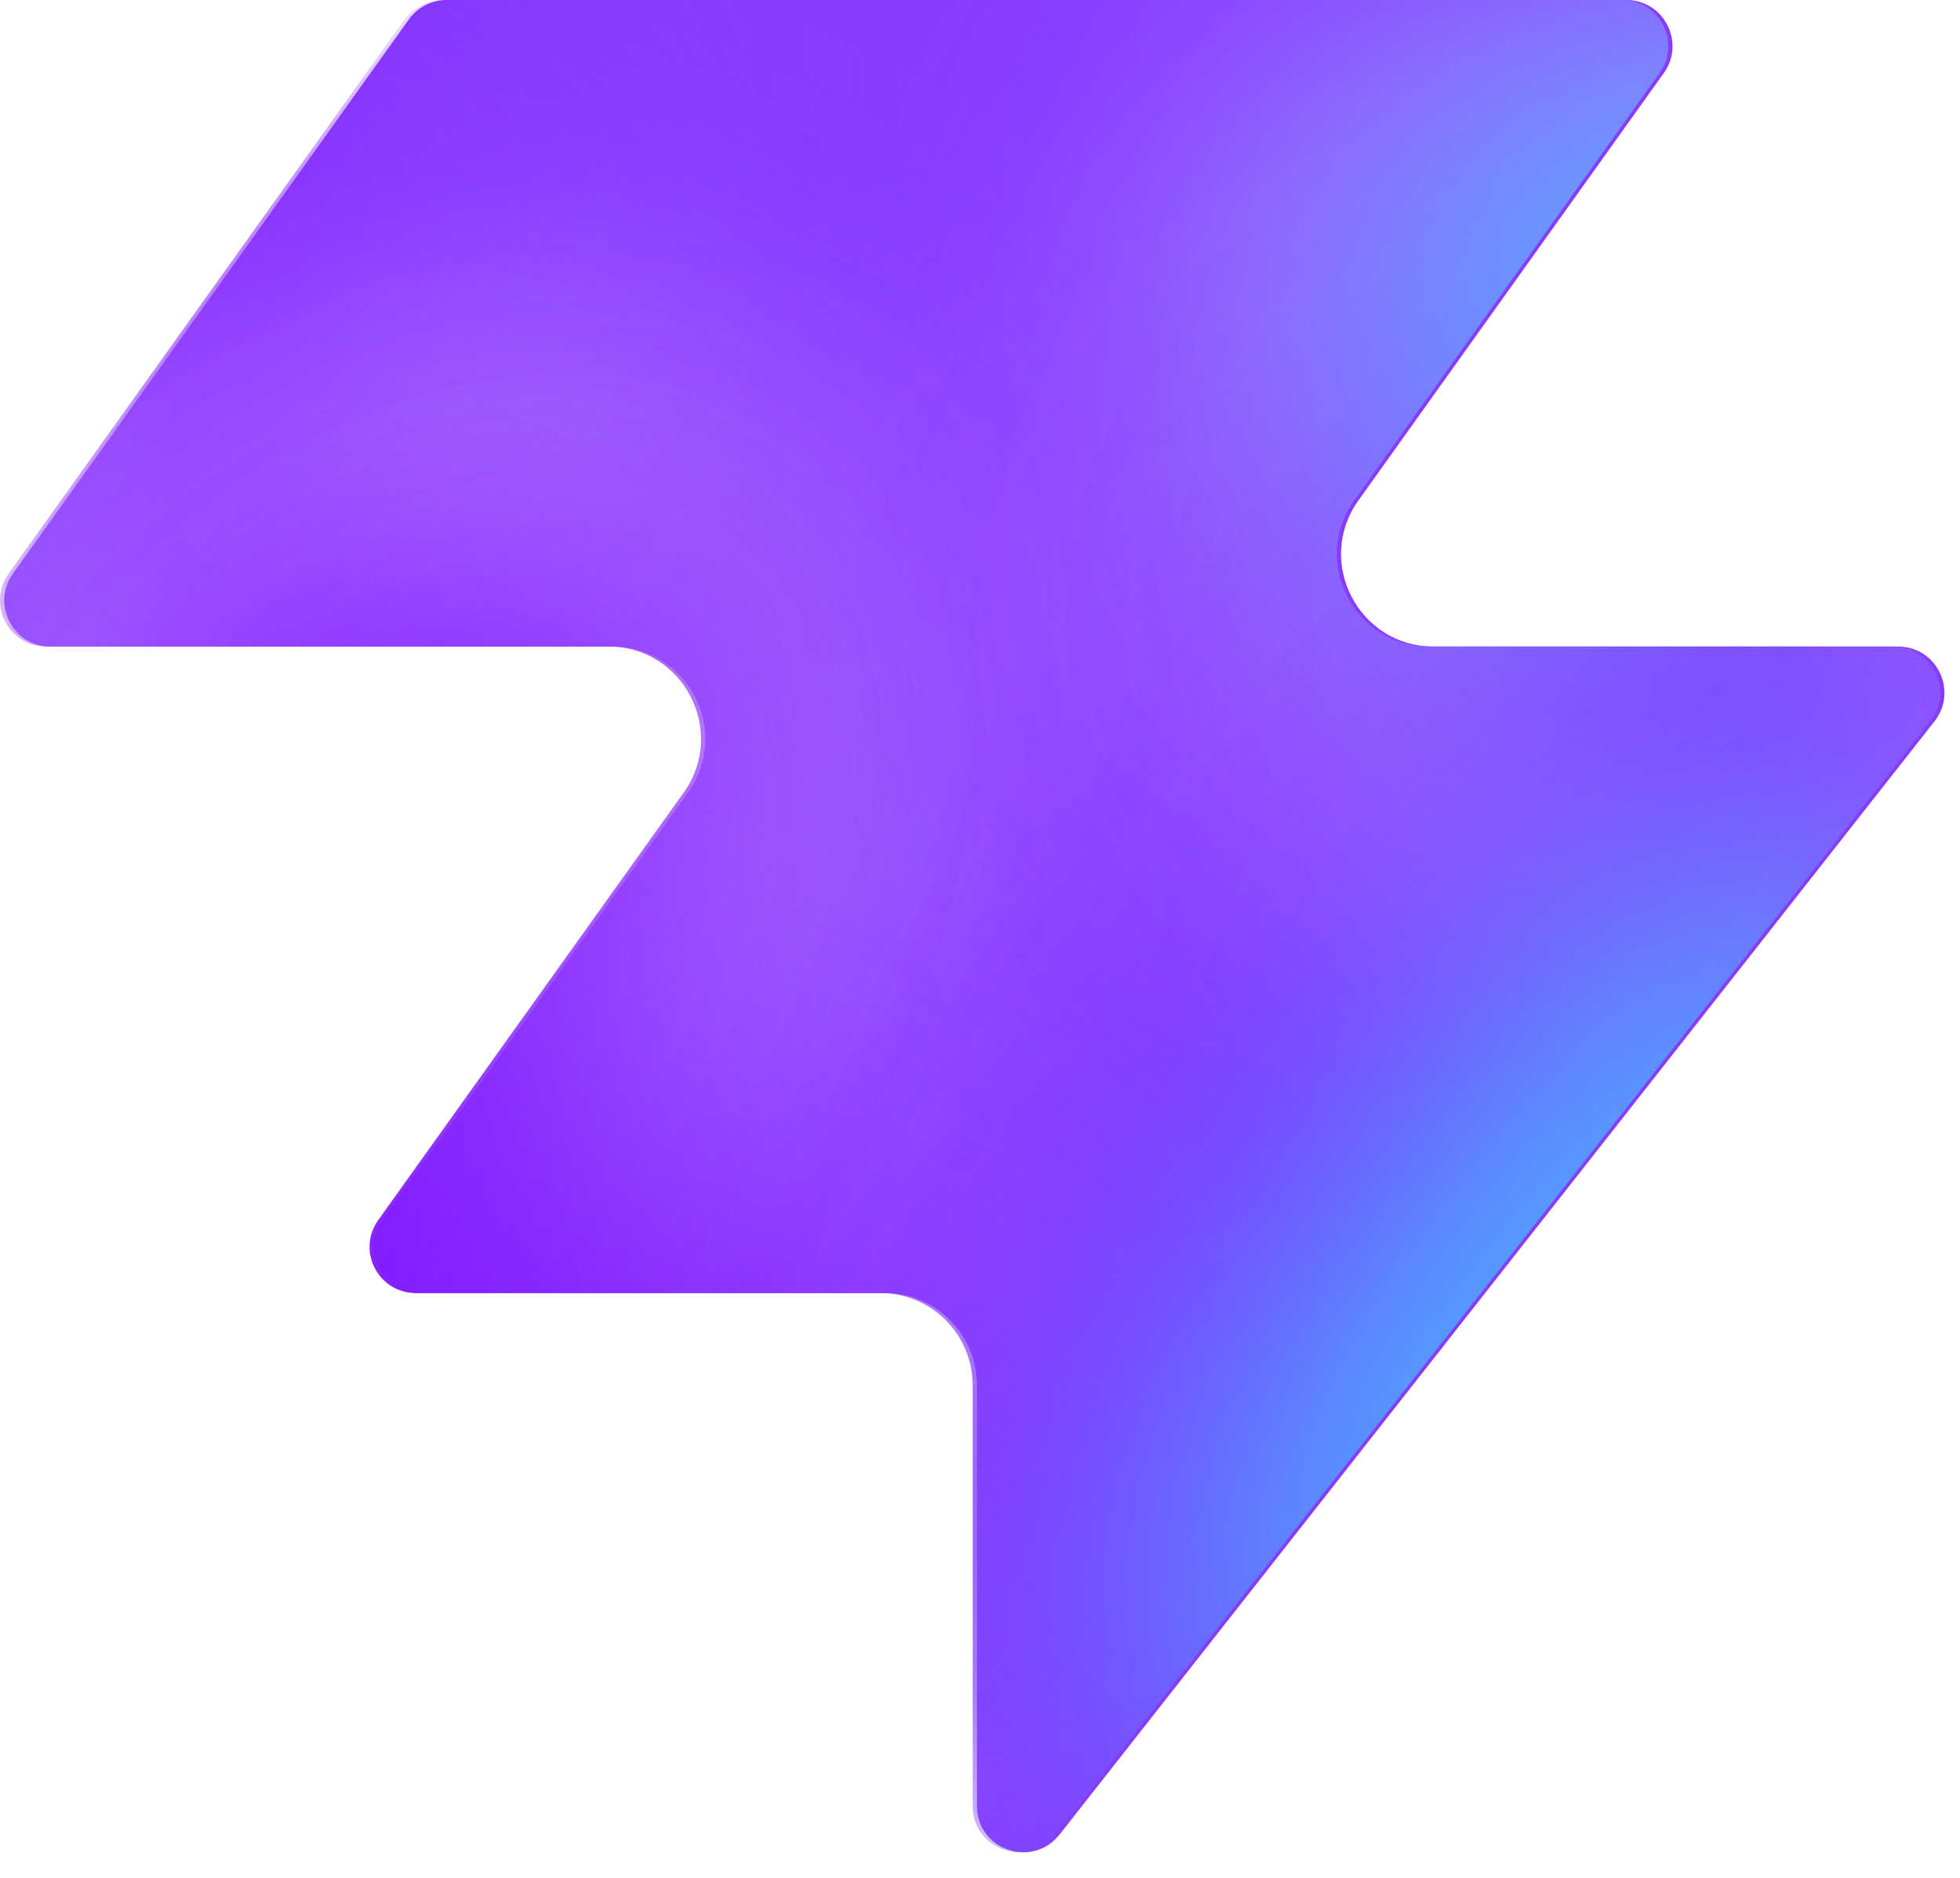
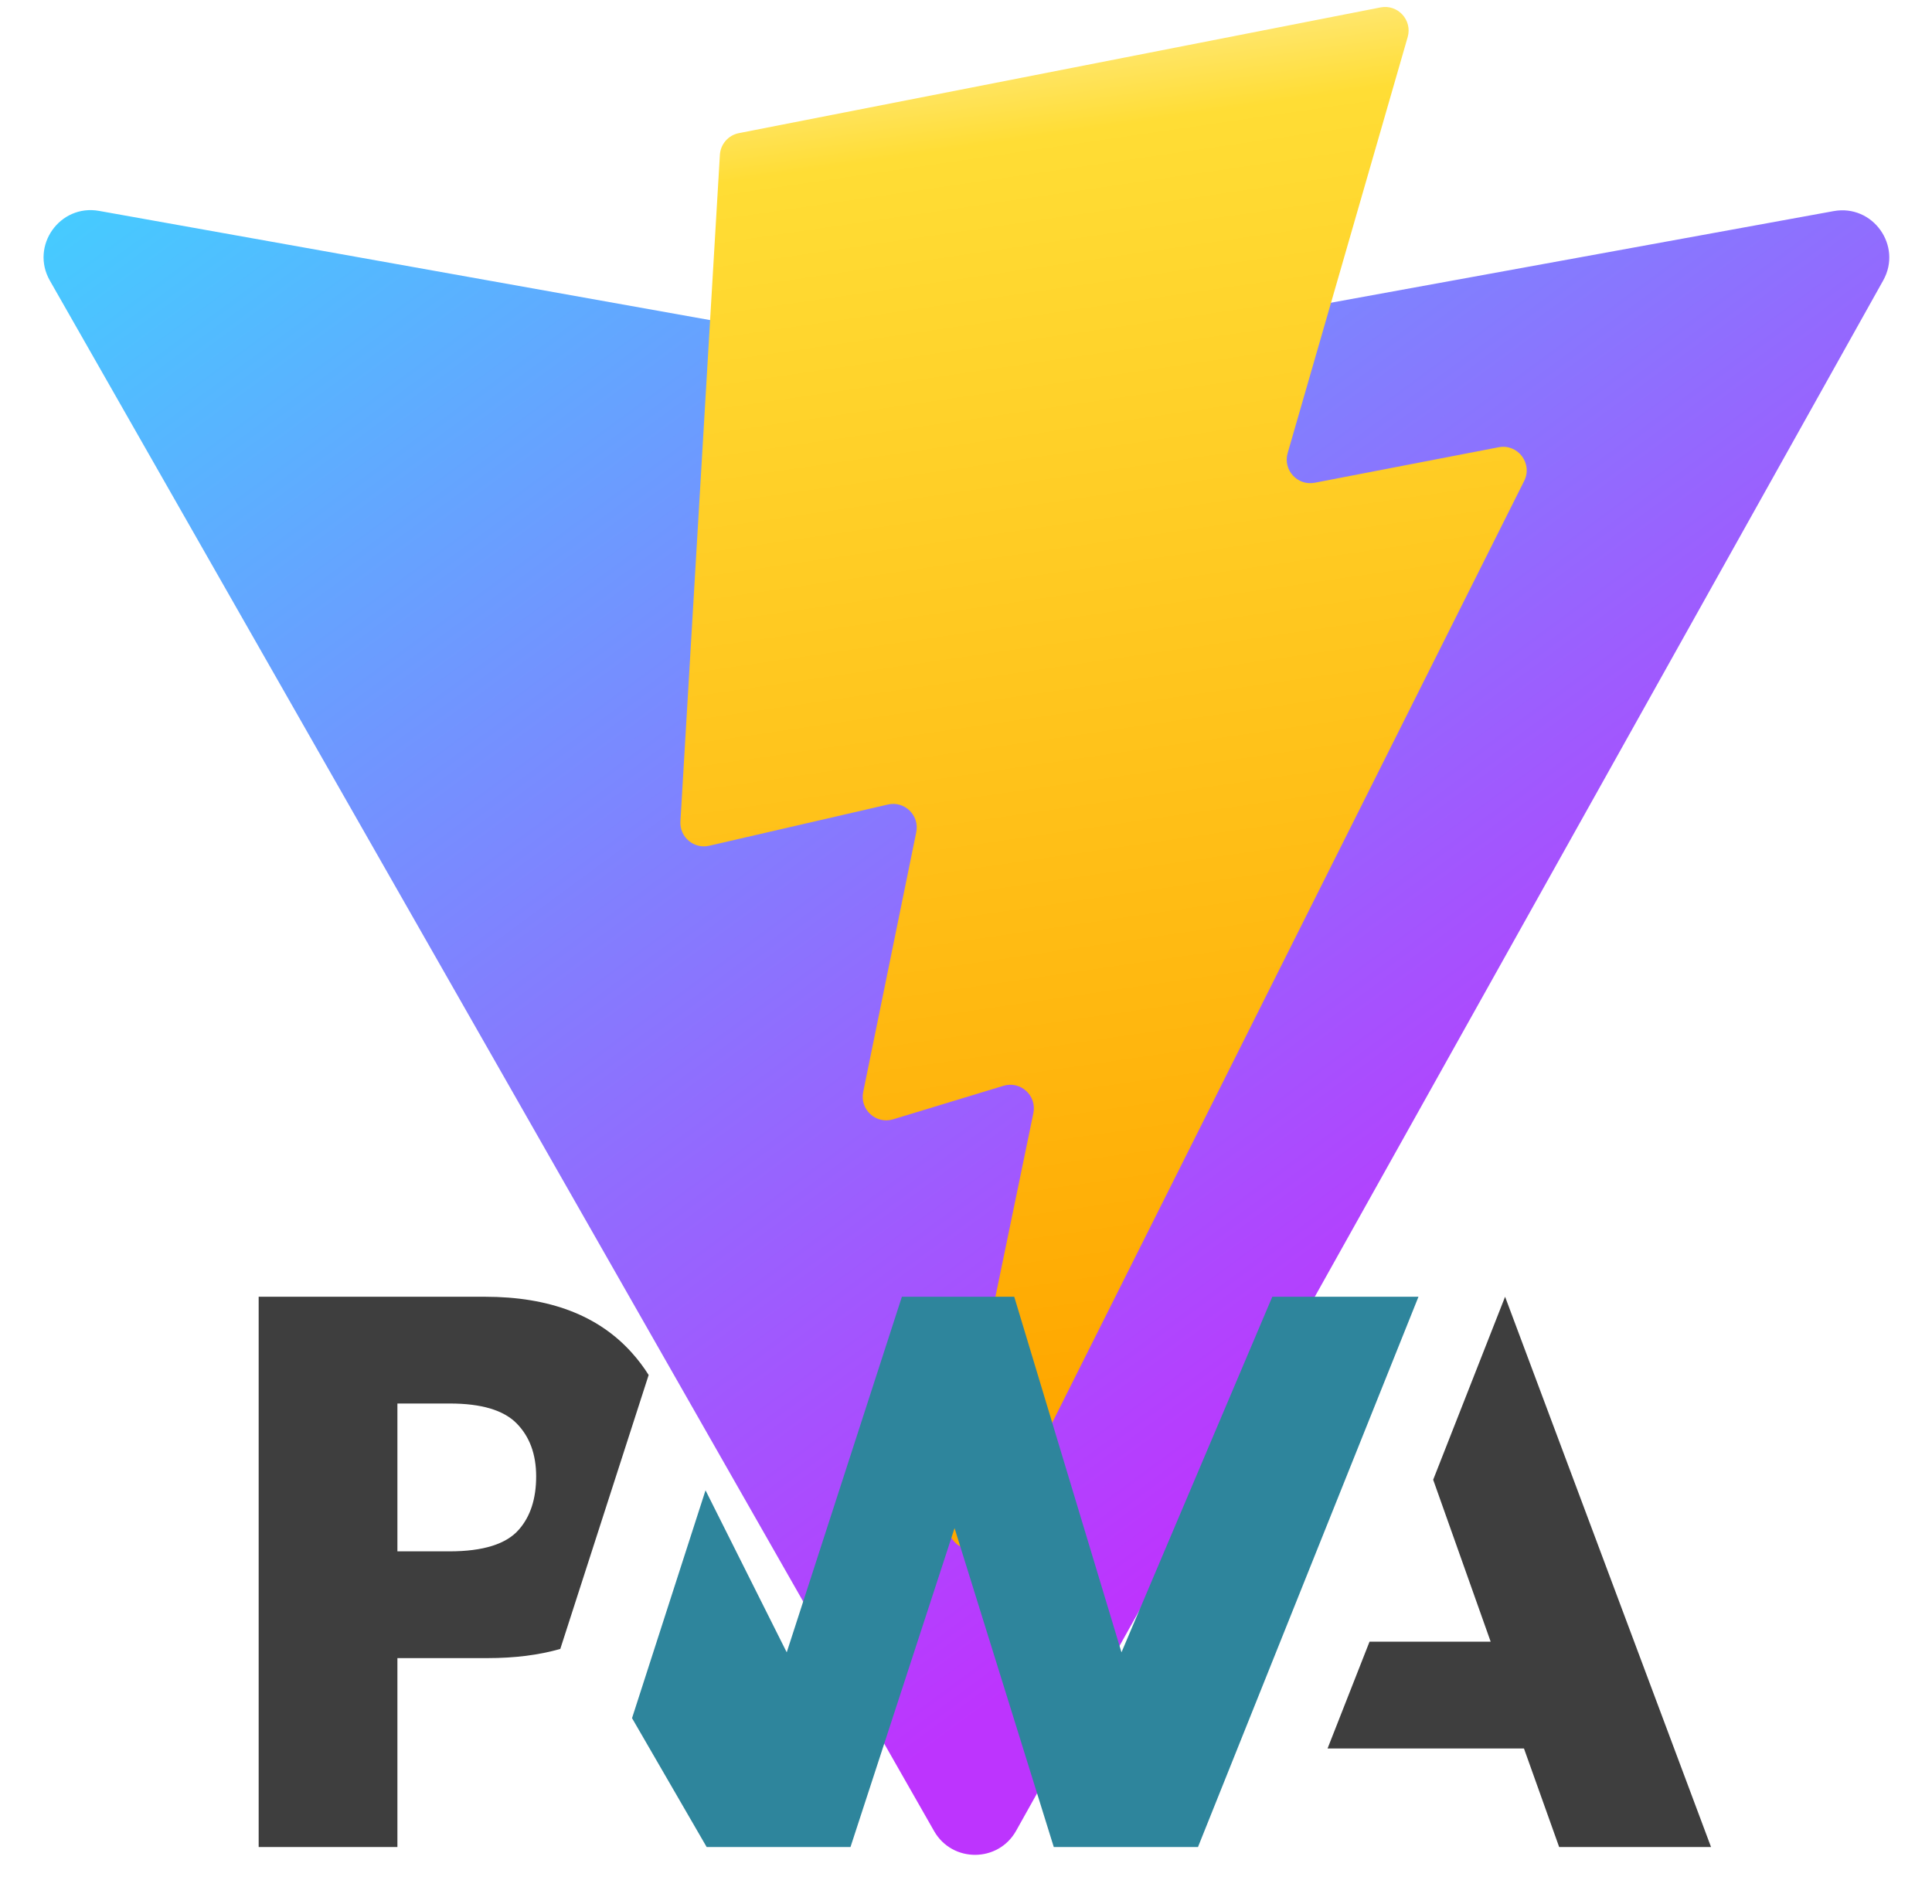
- <svg xmlns="http://www.w3.org/2000/svg" width="48" height="46" fill="none" viewBox="0 0 48 46">
-   <path fill="#863bff" d="M25.946 44.938c-.664.845-2.021.375-2.021-.698V33.937a2.26 2.26 0 0 0-2.262-2.262H10.287c-.92 0-1.456-1.04-.92-1.788l7.48-10.471c1.07-1.497 0-3.578-1.842-3.578H1.237c-.92 0-1.456-1.04-.92-1.788L10.013.474c.214-.297.556-.474.92-.474h28.894c.92 0 1.456 1.04.92 1.788l-7.48 10.471c-1.07 1.498 0 3.579 1.842 3.579h11.377c.943 0 1.473 1.088.89 1.83L25.947 44.94z" style="fill:#863bff;fill:color(display-p3 .525 .23 1);fill-opacity:1" />
-   <mask id="a" width="48" height="46" x="0" y="0" maskUnits="userSpaceOnUse" style="mask-type:alpha">
-     <path fill="#000" d="M25.842 44.938c-.664.844-2.021.375-2.021-.698V33.937a2.26 2.26 0 0 0-2.262-2.262H10.183c-.92 0-1.456-1.04-.92-1.788l7.48-10.471c1.07-1.498 0-3.579-1.842-3.579H1.133c-.92 0-1.456-1.04-.92-1.787L9.91.473c.214-.297.556-.474.92-.474h28.894c.92 0 1.456 1.04.92 1.788l-7.48 10.471c-1.07 1.498 0 3.578 1.842 3.578h11.377c.943 0 1.473 1.088.89 1.832L25.843 44.94z" style="fill:#000;fill-opacity:1" />
-   </mask>
-   <g mask="url(#a)">
-     <g filter="url(#b)">
-       <ellipse cx="5.508" cy="14.704" fill="#ede6ff" rx="5.508" ry="14.704" style="fill:#ede6ff;fill:color(display-p3 .927 .903 1);fill-opacity:1" transform="matrix(.00324 1 1 -.00324 -4.47 31.516)" />
-     </g>
-     <g filter="url(#c)">
-       <ellipse cx="10.399" cy="29.851" fill="#ede6ff" rx="10.399" ry="29.851" style="fill:#ede6ff;fill:color(display-p3 .927 .903 1);fill-opacity:1" transform="matrix(.00324 1 1 -.00324 -39.328 7.883)" />
-     </g>
-     <g filter="url(#d)">
-       <ellipse cx="5.508" cy="30.487" fill="#7e14ff" rx="5.508" ry="30.487" style="fill:#7e14ff;fill:color(display-p3 .492 .077 1);fill-opacity:1" transform="rotate(89.814 -25.913 -14.639)scale(1 -1)" />
-     </g>
-     <g filter="url(#e)">
-       <ellipse cx="5.508" cy="30.599" fill="#7e14ff" rx="5.508" ry="30.599" style="fill:#7e14ff;fill:color(display-p3 .492 .077 1);fill-opacity:1" transform="rotate(89.814 -32.644 -3.334)scale(1 -1)" />
-     </g>
-     <g filter="url(#f)">
-       <ellipse cx="5.508" cy="30.599" fill="#7e14ff" rx="5.508" ry="30.599" style="fill:#7e14ff;fill:color(display-p3 .492 .077 1);fill-opacity:1" transform="matrix(.00324 1 1 -.00324 -34.34 30.47)" />
-     </g>
-     <g filter="url(#g)">
-       <ellipse cx="14.072" cy="22.078" fill="#ede6ff" rx="14.072" ry="22.078" style="fill:#ede6ff;fill:color(display-p3 .927 .903 1);fill-opacity:1" transform="rotate(93.35 24.506 48.493)scale(-1 1)" />
-     </g>
-     <g filter="url(#h)">
-       <ellipse cx="3.47" cy="21.501" fill="#7e14ff" rx="3.47" ry="21.501" style="fill:#7e14ff;fill:color(display-p3 .492 .077 1);fill-opacity:1" transform="rotate(89.009 28.708 47.59)scale(-1 1)" />
-     </g>
-     <g filter="url(#i)">
-       <ellipse cx="3.47" cy="21.501" fill="#7e14ff" rx="3.47" ry="21.501" style="fill:#7e14ff;fill:color(display-p3 .492 .077 1);fill-opacity:1" transform="rotate(89.009 28.708 47.59)scale(-1 1)" />
-     </g>
-     <g filter="url(#j)">
-       <ellipse cx=".387" cy="8.972" fill="#7e14ff" rx="4.407" ry="29.108" style="fill:#7e14ff;fill:color(display-p3 .492 .077 1);fill-opacity:1" transform="rotate(39.51 .387 8.972)" />
-     </g>
-     <g filter="url(#k)">
-       <ellipse cx="47.523" cy="-6.092" fill="#7e14ff" rx="4.407" ry="29.108" style="fill:#7e14ff;fill:color(display-p3 .492 .077 1);fill-opacity:1" transform="rotate(37.892 47.523 -6.092)" />
-     </g>
-     <g filter="url(#l)">
-       <ellipse cx="41.412" cy="6.333" fill="#47bfff" rx="5.971" ry="9.665" style="fill:#47bfff;fill:color(display-p3 .28 .748 1);fill-opacity:1" transform="rotate(37.892 41.412 6.333)" />
-     </g>
-     <g filter="url(#m)">
-       <ellipse cx="-1.879" cy="38.332" fill="#7e14ff" rx="4.407" ry="29.108" style="fill:#7e14ff;fill:color(display-p3 .492 .077 1);fill-opacity:1" transform="rotate(37.892 -1.88 38.332)" />
-     </g>
-     <g filter="url(#n)">
-       <ellipse cx="-1.879" cy="38.332" fill="#7e14ff" rx="4.407" ry="29.108" style="fill:#7e14ff;fill:color(display-p3 .492 .077 1);fill-opacity:1" transform="rotate(37.892 -1.88 38.332)" />
-     </g>
-     <g filter="url(#o)">
-       <ellipse cx="35.651" cy="29.907" fill="#7e14ff" rx="4.407" ry="29.108" style="fill:#7e14ff;fill:color(display-p3 .492 .077 1);fill-opacity:1" transform="rotate(37.892 35.651 29.907)" />
-     </g>
-     <g filter="url(#p)">
-       <ellipse cx="38.418" cy="32.4" fill="#47bfff" rx="5.971" ry="15.297" style="fill:#47bfff;fill:color(display-p3 .28 .748 1);fill-opacity:1" transform="rotate(37.892 38.418 32.4)" />
+ <svg xmlns="http://www.w3.org/2000/svg" width="410" height="404" viewBox="0 0 410 404" fill="none" version="1.1" id="svg20">
+   <path d="M399.641 59.525L215.643 388.545C211.844 395.338 202.084 395.378 198.228 388.618L10.582 59.556C6.381 52.19 12.68 43.267 21.028 44.759L205.223 77.682C206.398 77.892 207.601 77.89 208.776 77.676L389.119 44.806C397.439 43.289 403.768 52.143 399.641 59.525Z" fill="url(#paint0_linear)" id="path2" />
+   <defs id="defs18">
+     <linearGradient id="paint0_linear" x1="6" y1="33" x2="235" y2="344" gradientUnits="userSpaceOnUse">
+       <stop stop-color="#41D1FF" id="stop6" />
+       <stop offset="1" stop-color="#BD34FE" id="stop8" />
+     </linearGradient>
+     <linearGradient id="paint1_linear" x1="194.651" y1="8.818" x2="236.076" y2="292.989" gradientUnits="userSpaceOnUse">
+       <stop stop-color="#FFEA83" id="stop11" />
+       <stop offset="0.083" stop-color="#FFDD35" id="stop13" />
+       <stop offset="1" stop-color="#FFA800" id="stop15" />
+     </linearGradient>
+   </defs>
+   <path d="M292.965 1.574L156.801 28.255C154.563 28.694 152.906 30.59 152.771 32.866L144.395 174.33C144.198 177.662 147.258 180.248 150.51 179.498L188.42 170.749C191.967 169.931 195.172 173.055 194.443 176.622L183.18 231.775C182.422 235.487 185.907 238.661 189.532 237.56L212.947 230.446C216.577 229.344 220.065 232.527 219.297 236.242L201.398 322.875C200.278 328.294 207.486 331.249 210.492 326.603L212.5 323.5L323.454 102.072C325.312 98.365 322.108 94.137 318.036 94.923L279.014 102.454C275.347 103.161 272.227 99.746 273.262 96.158L298.731 7.867C299.767 4.273 296.636 0.855 292.965 1.574Z" fill="url(#paint1_linear)" id="path4" />
+   <g id="layer1">
+     <g id="g8" transform="matrix(0.1578966,0,0,0.1589033,54.89293,275.2164)">
+       <path fill="#3d3d3d" fill-opacity="1" stroke-width="0.2" stroke-linejoin="round" d="m 1436.62,603.304 56.39,-142.599 h 162.82 L 1578.56,244.39 1675.2,5.28336e-4 1952,734.933 h -204.13 l -47.3,-131.629 z" id="path2-1" style="fill:#3e3e3e;fill-opacity:1" />
+       <path fill="#5a0fc8" fill-opacity="1" stroke-width="0.2" stroke-linejoin="round" d="M 1262.47,734.935 1558.79,0.002 1362.34,0.003 1159.64,474.933 1015.5,0.004 H 864.499 L 709.731,474.933 600.585,258.517 501.812,562.819 602.096,734.935 h 193.331 l 139.857,-425.91 133.346,425.91 z" id="path4-4" style="fill:#2e859c;fill-opacity:1" />
+       <path fill="#3d3d3d" fill-opacity="1" stroke-width="0.2" stroke-linejoin="round" d="m 186.476,482.643 h 121.003 c 36.654,0 69.293,-4.091 97.917,-12.273 l 31.293,-96.408 87.459,-269.446 C 517.484,93.954 509.876,83.967 501.324,74.557 456.419,24.852 390.719,4.06265e-4 304.222,4.06265e-4 H -3.8147e-6 V 734.933 H 186.476 Z M 346.642,169.079 c 17.54,17.653 26.309,41.276 26.309,70.871 0,29.822 -7.713,53.474 -23.138,70.956 -16.91,19.425 -48.047,29.137 -93.409,29.137 H 186.476 V 142.598 h 70.442 c 42.277,0 72.185,8.827 89.724,26.481 z" id="path6" style="fill:#3e3e3e;fill-opacity:1" />
    </g>
  </g>
-   <defs>
-     <filter id="b" width="60.045" height="41.654" x="-19.77" y="16.149" color-interpolation-filters="sRGB" filterUnits="userSpaceOnUse">
-       <feFlood flood-opacity="0" result="BackgroundImageFix" />
-       <feBlend in="SourceGraphic" in2="BackgroundImageFix" result="shape" />
-       <feGaussianBlur result="effect1_foregroundBlur_2002_17158" stdDeviation="7.659" />
-     </filter>
-     <filter id="c" width="90.34" height="51.437" x="-54.613" y="-7.533" color-interpolation-filters="sRGB" filterUnits="userSpaceOnUse">
-       <feFlood flood-opacity="0" result="BackgroundImageFix" />
-       <feBlend in="SourceGraphic" in2="BackgroundImageFix" result="shape" />
-       <feGaussianBlur result="effect1_foregroundBlur_2002_17158" stdDeviation="7.659" />
-     </filter>
-     <filter id="d" width="79.355" height="29.4" x="-49.64" y="2.03" color-interpolation-filters="sRGB" filterUnits="userSpaceOnUse">
-       <feFlood flood-opacity="0" result="BackgroundImageFix" />
-       <feBlend in="SourceGraphic" in2="BackgroundImageFix" result="shape" />
-       <feGaussianBlur result="effect1_foregroundBlur_2002_17158" stdDeviation="4.596" />
-     </filter>
-     <filter id="e" width="79.579" height="29.4" x="-45.045" y="20.029" color-interpolation-filters="sRGB" filterUnits="userSpaceOnUse">
-       <feFlood flood-opacity="0" result="BackgroundImageFix" />
-       <feBlend in="SourceGraphic" in2="BackgroundImageFix" result="shape" />
-       <feGaussianBlur result="effect1_foregroundBlur_2002_17158" stdDeviation="4.596" />
-     </filter>
-     <filter id="f" width="79.579" height="29.4" x="-43.513" y="21.178" color-interpolation-filters="sRGB" filterUnits="userSpaceOnUse">
-       <feFlood flood-opacity="0" result="BackgroundImageFix" />
-       <feBlend in="SourceGraphic" in2="BackgroundImageFix" result="shape" />
-       <feGaussianBlur result="effect1_foregroundBlur_2002_17158" stdDeviation="4.596" />
-     </filter>
-     <filter id="g" width="74.749" height="58.852" x="15.756" y="-17.901" color-interpolation-filters="sRGB" filterUnits="userSpaceOnUse">
-       <feFlood flood-opacity="0" result="BackgroundImageFix" />
-       <feBlend in="SourceGraphic" in2="BackgroundImageFix" result="shape" />
-       <feGaussianBlur result="effect1_foregroundBlur_2002_17158" stdDeviation="7.659" />
-     </filter>
-     <filter id="h" width="61.377" height="25.362" x="23.548" y="2.284" color-interpolation-filters="sRGB" filterUnits="userSpaceOnUse">
-       <feFlood flood-opacity="0" result="BackgroundImageFix" />
-       <feBlend in="SourceGraphic" in2="BackgroundImageFix" result="shape" />
-       <feGaussianBlur result="effect1_foregroundBlur_2002_17158" stdDeviation="4.596" />
-     </filter>
-     <filter id="i" width="61.377" height="25.362" x="23.548" y="2.284" color-interpolation-filters="sRGB" filterUnits="userSpaceOnUse">
-       <feFlood flood-opacity="0" result="BackgroundImageFix" />
-       <feBlend in="SourceGraphic" in2="BackgroundImageFix" result="shape" />
-       <feGaussianBlur result="effect1_foregroundBlur_2002_17158" stdDeviation="4.596" />
-     </filter>
-     <filter id="j" width="56.045" height="63.649" x="-27.636" y="-22.853" color-interpolation-filters="sRGB" filterUnits="userSpaceOnUse">
-       <feFlood flood-opacity="0" result="BackgroundImageFix" />
-       <feBlend in="SourceGraphic" in2="BackgroundImageFix" result="shape" />
-       <feGaussianBlur result="effect1_foregroundBlur_2002_17158" stdDeviation="4.596" />
-     </filter>
-     <filter id="k" width="54.814" height="64.646" x="20.116" y="-38.415" color-interpolation-filters="sRGB" filterUnits="userSpaceOnUse">
-       <feFlood flood-opacity="0" result="BackgroundImageFix" />
-       <feBlend in="SourceGraphic" in2="BackgroundImageFix" result="shape" />
-       <feGaussianBlur result="effect1_foregroundBlur_2002_17158" stdDeviation="4.596" />
-     </filter>
-     <filter id="l" width="33.541" height="35.313" x="24.641" y="-11.323" color-interpolation-filters="sRGB" filterUnits="userSpaceOnUse">
-       <feFlood flood-opacity="0" result="BackgroundImageFix" />
-       <feBlend in="SourceGraphic" in2="BackgroundImageFix" result="shape" />
-       <feGaussianBlur result="effect1_foregroundBlur_2002_17158" stdDeviation="4.596" />
-     </filter>
-     <filter id="m" width="54.814" height="64.646" x="-29.286" y="6.009" color-interpolation-filters="sRGB" filterUnits="userSpaceOnUse">
-       <feFlood flood-opacity="0" result="BackgroundImageFix" />
-       <feBlend in="SourceGraphic" in2="BackgroundImageFix" result="shape" />
-       <feGaussianBlur result="effect1_foregroundBlur_2002_17158" stdDeviation="4.596" />
-     </filter>
-     <filter id="n" width="54.814" height="64.646" x="-29.286" y="6.009" color-interpolation-filters="sRGB" filterUnits="userSpaceOnUse">
-       <feFlood flood-opacity="0" result="BackgroundImageFix" />
-       <feBlend in="SourceGraphic" in2="BackgroundImageFix" result="shape" />
-       <feGaussianBlur result="effect1_foregroundBlur_2002_17158" stdDeviation="4.596" />
-     </filter>
-     <filter id="o" width="54.814" height="64.646" x="8.244" y="-2.416" color-interpolation-filters="sRGB" filterUnits="userSpaceOnUse">
-       <feFlood flood-opacity="0" result="BackgroundImageFix" />
-       <feBlend in="SourceGraphic" in2="BackgroundImageFix" result="shape" />
-       <feGaussianBlur result="effect1_foregroundBlur_2002_17158" stdDeviation="4.596" />
-     </filter>
-     <filter id="p" width="39.409" height="43.623" x="18.713" y="10.588" color-interpolation-filters="sRGB" filterUnits="userSpaceOnUse">
-       <feFlood flood-opacity="0" result="BackgroundImageFix" />
-       <feBlend in="SourceGraphic" in2="BackgroundImageFix" result="shape" />
-       <feGaussianBlur result="effect1_foregroundBlur_2002_17158" stdDeviation="4.596" />
-     </filter>
-   </defs>
</svg>
